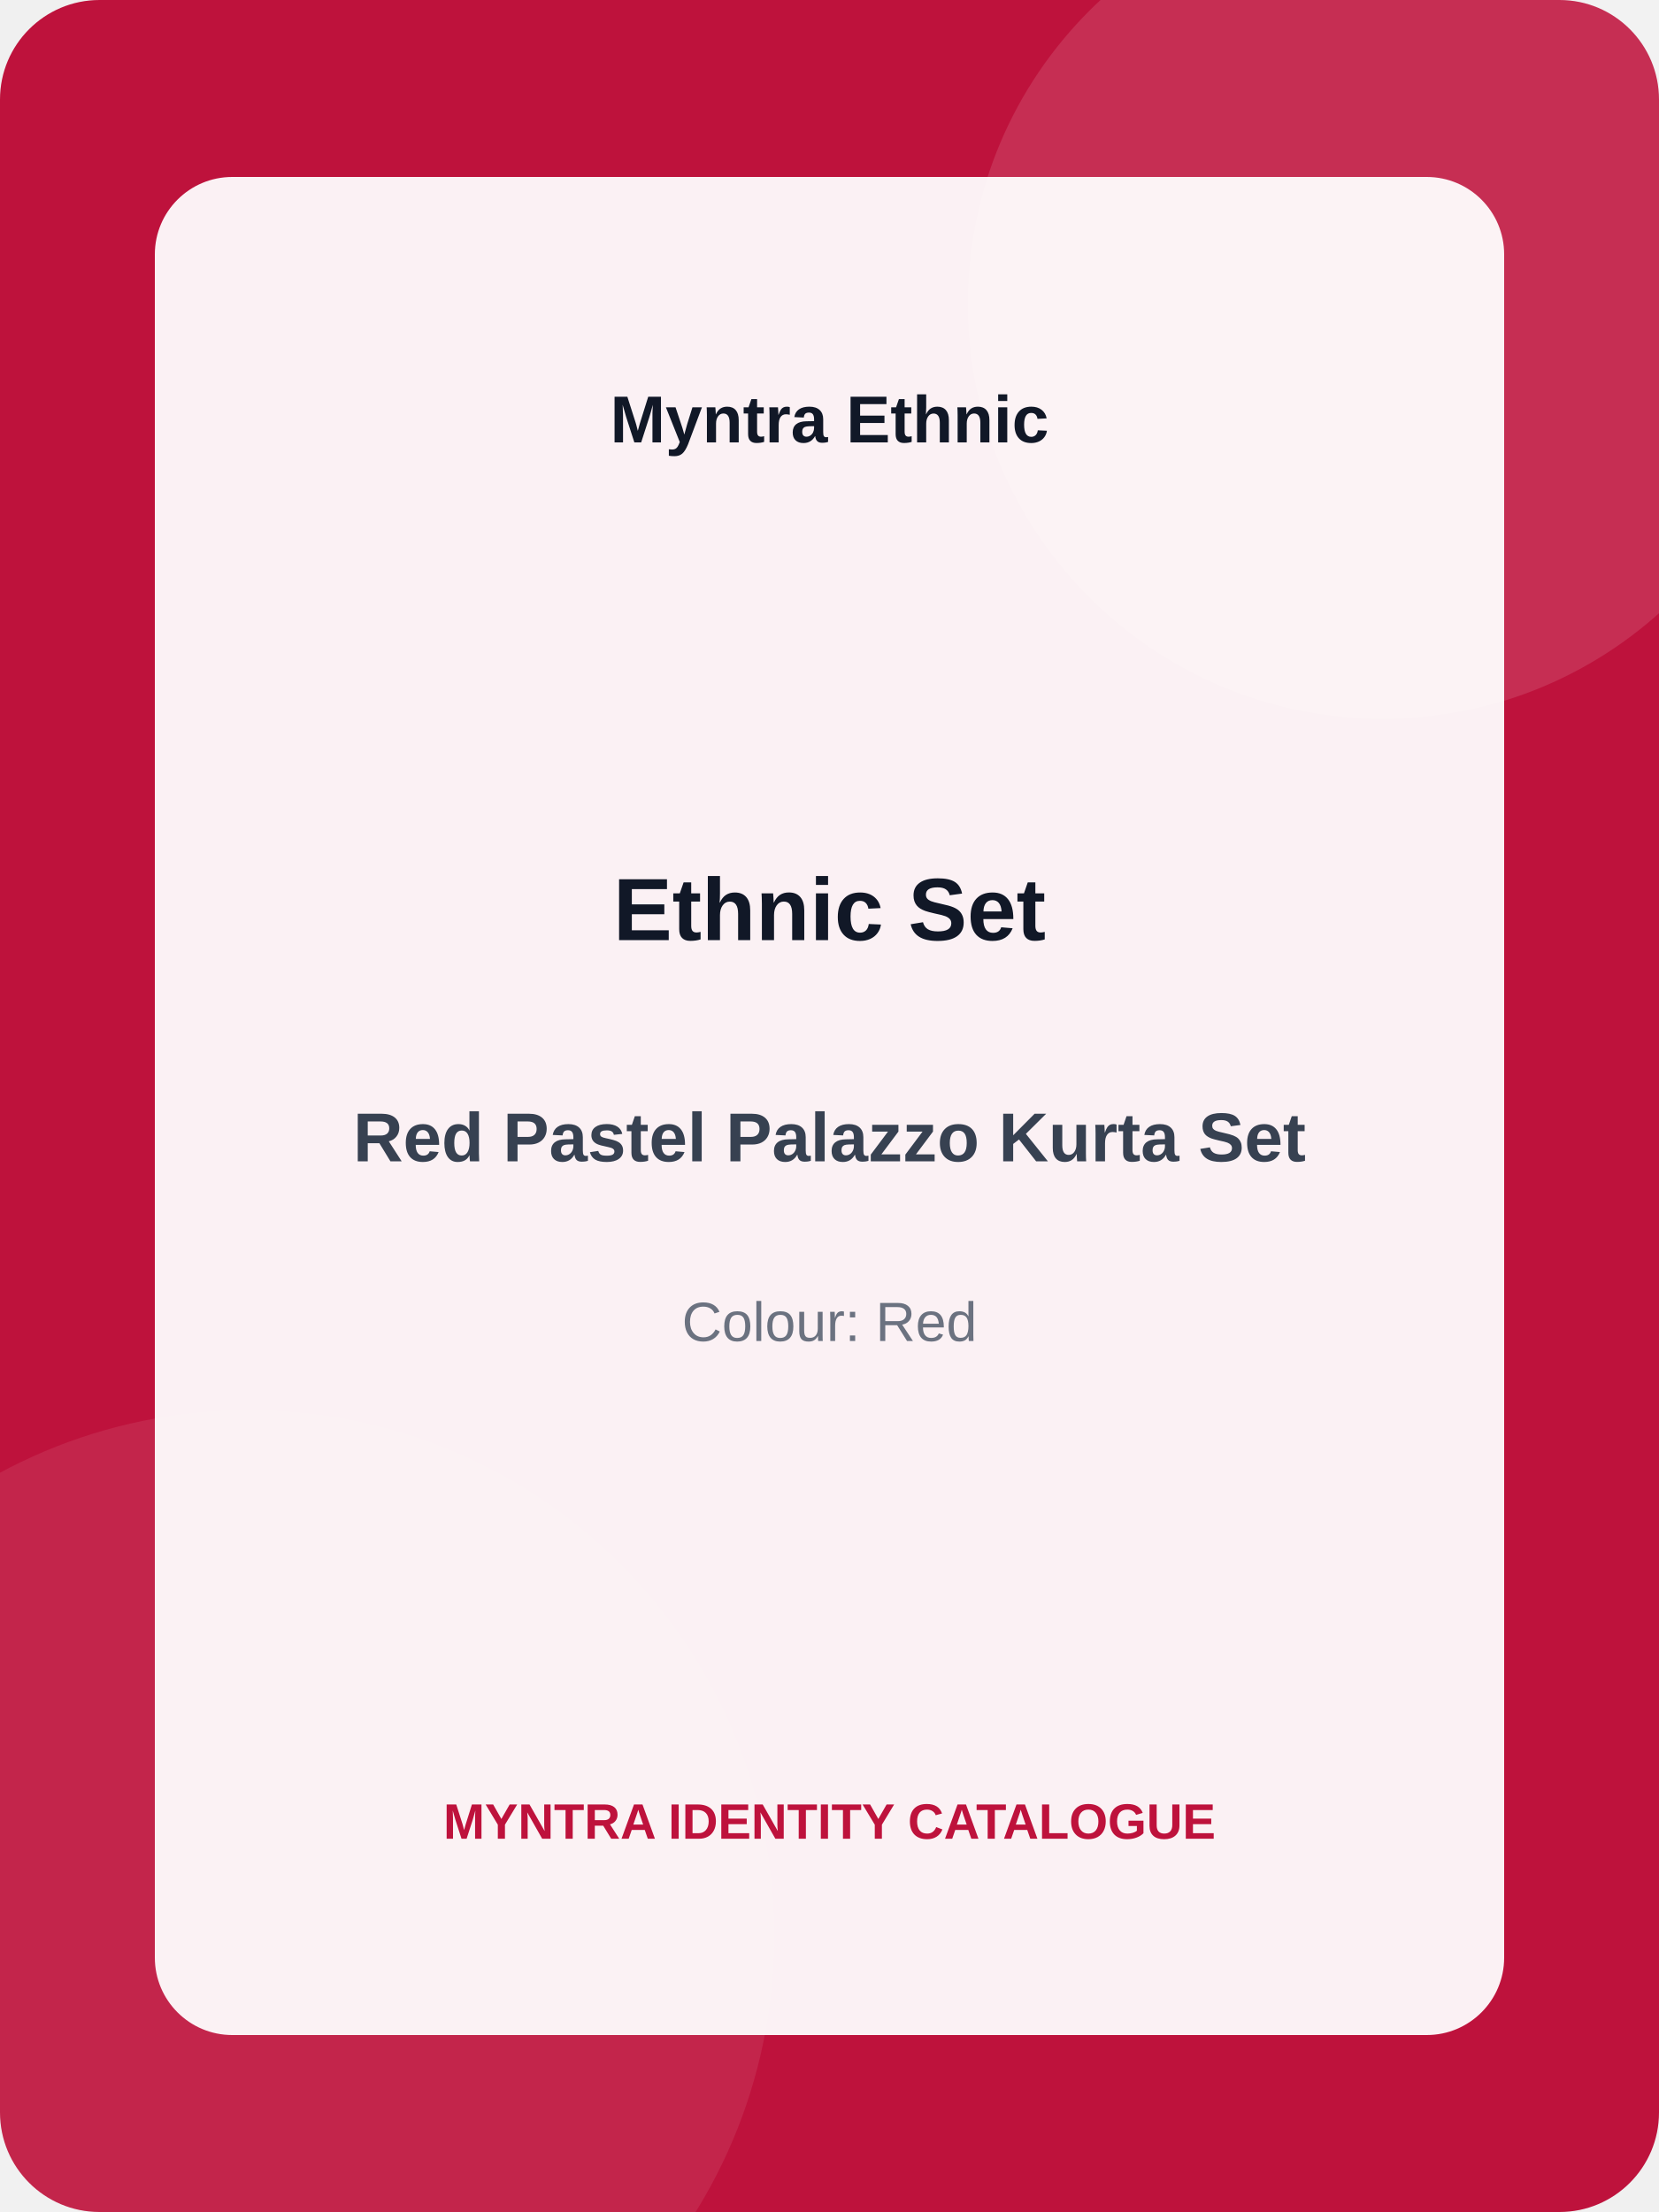
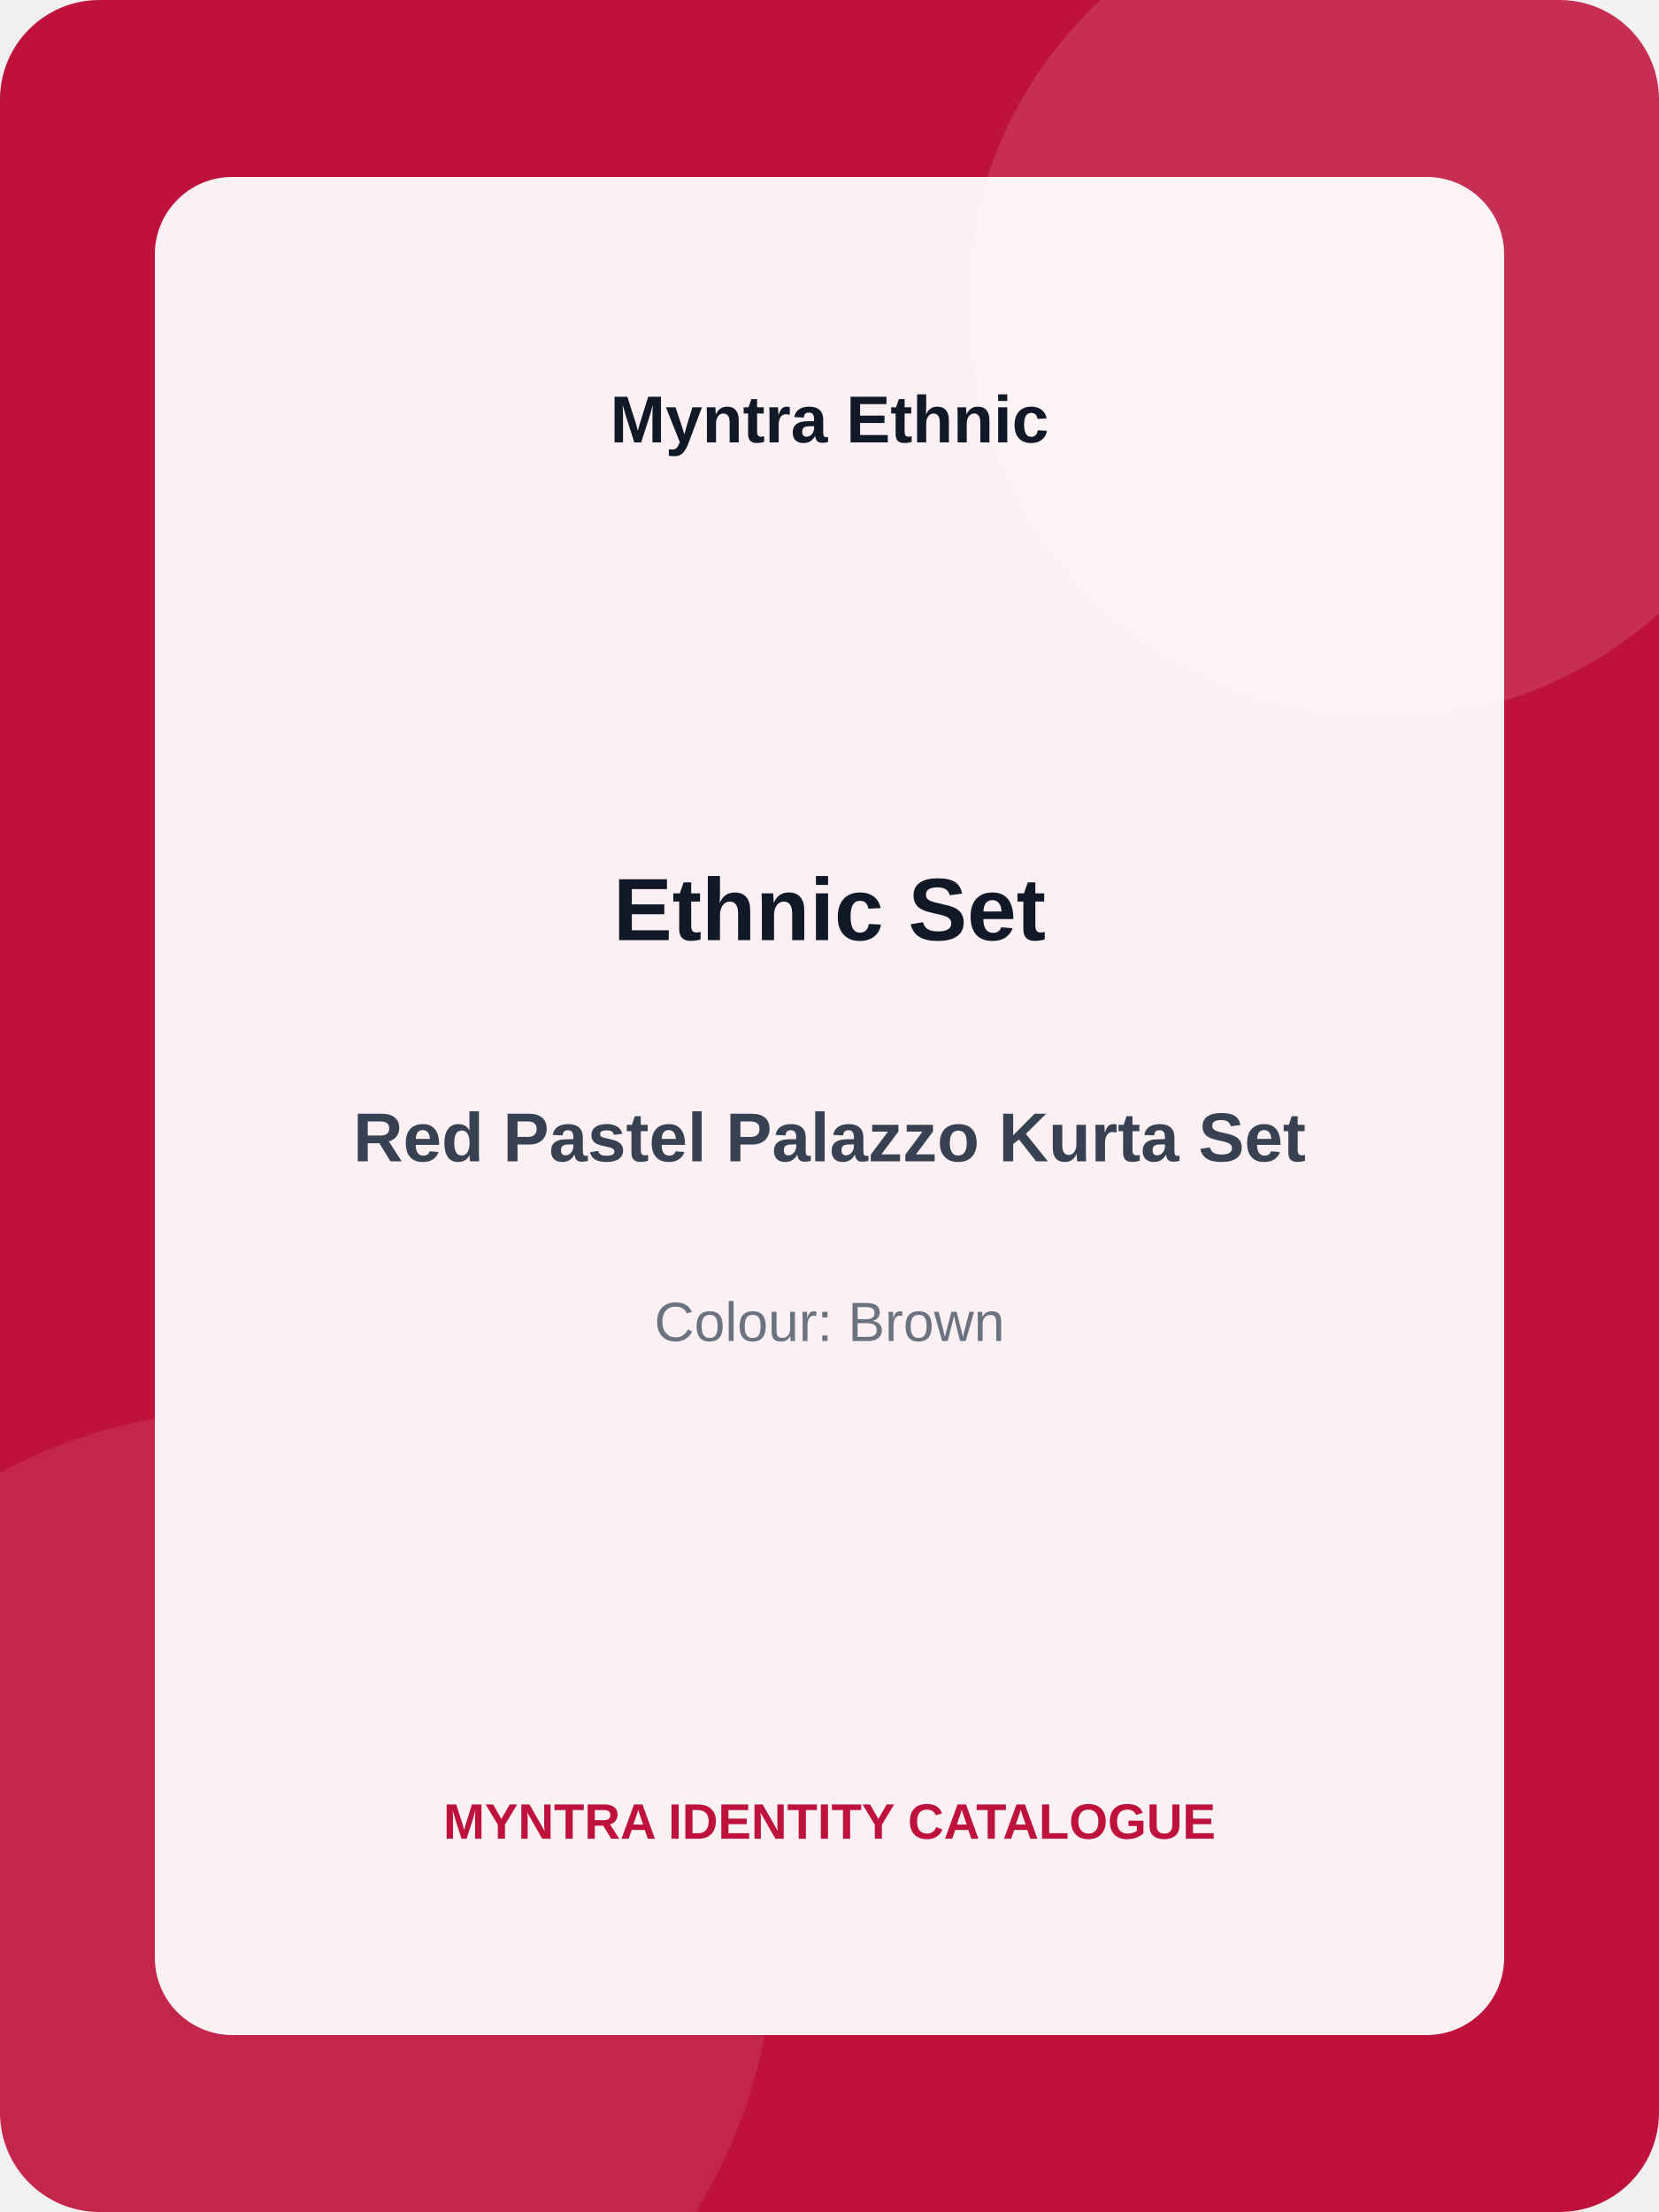
<svg xmlns="http://www.w3.org/2000/svg" width="600" height="800" viewBox="0 0 600 800" role="img" aria-labelledby="title description">
  <rect width="600" height="800" rx="36" fill="#be123c" />
  <circle cx="500" cy="110" r="150" fill="#ffffff" opacity="0.12" />
  <circle cx="90" cy="700" r="190" fill="#ffffff" opacity="0.08" />
  <rect x="56" y="64" width="488" height="672" rx="28" fill="#ffffff" opacity="0.94" />
  <text x="300" y="160" text-anchor="middle" font-family="Arial, sans-serif" font-size="24" font-weight="700" fill="#111827">
    Myntra Ethnic
  </text>
  <text x="300" y="340" text-anchor="middle" font-family="Arial, sans-serif" font-size="32" font-weight="700" fill="#111827">
    Ethnic Set
  </text>
  <text x="300" y="420" text-anchor="middle" font-family="Arial, sans-serif" font-size="25" font-weight="600" fill="#374151">
    Red Pastel Palazzo Kurta Set
  </text>
  <text x="300" y="485" text-anchor="middle" font-family="Arial, sans-serif" font-size="20" fill="#6b7280">
-     Colour: Red
+     Colour: Brown
  </text>
  <text x="300" y="665" text-anchor="middle" font-family="Arial, sans-serif" font-size="18" font-weight="700" fill="#be123c">
    MYNTRA IDENTITY CATALOGUE
  </text>
</svg>
